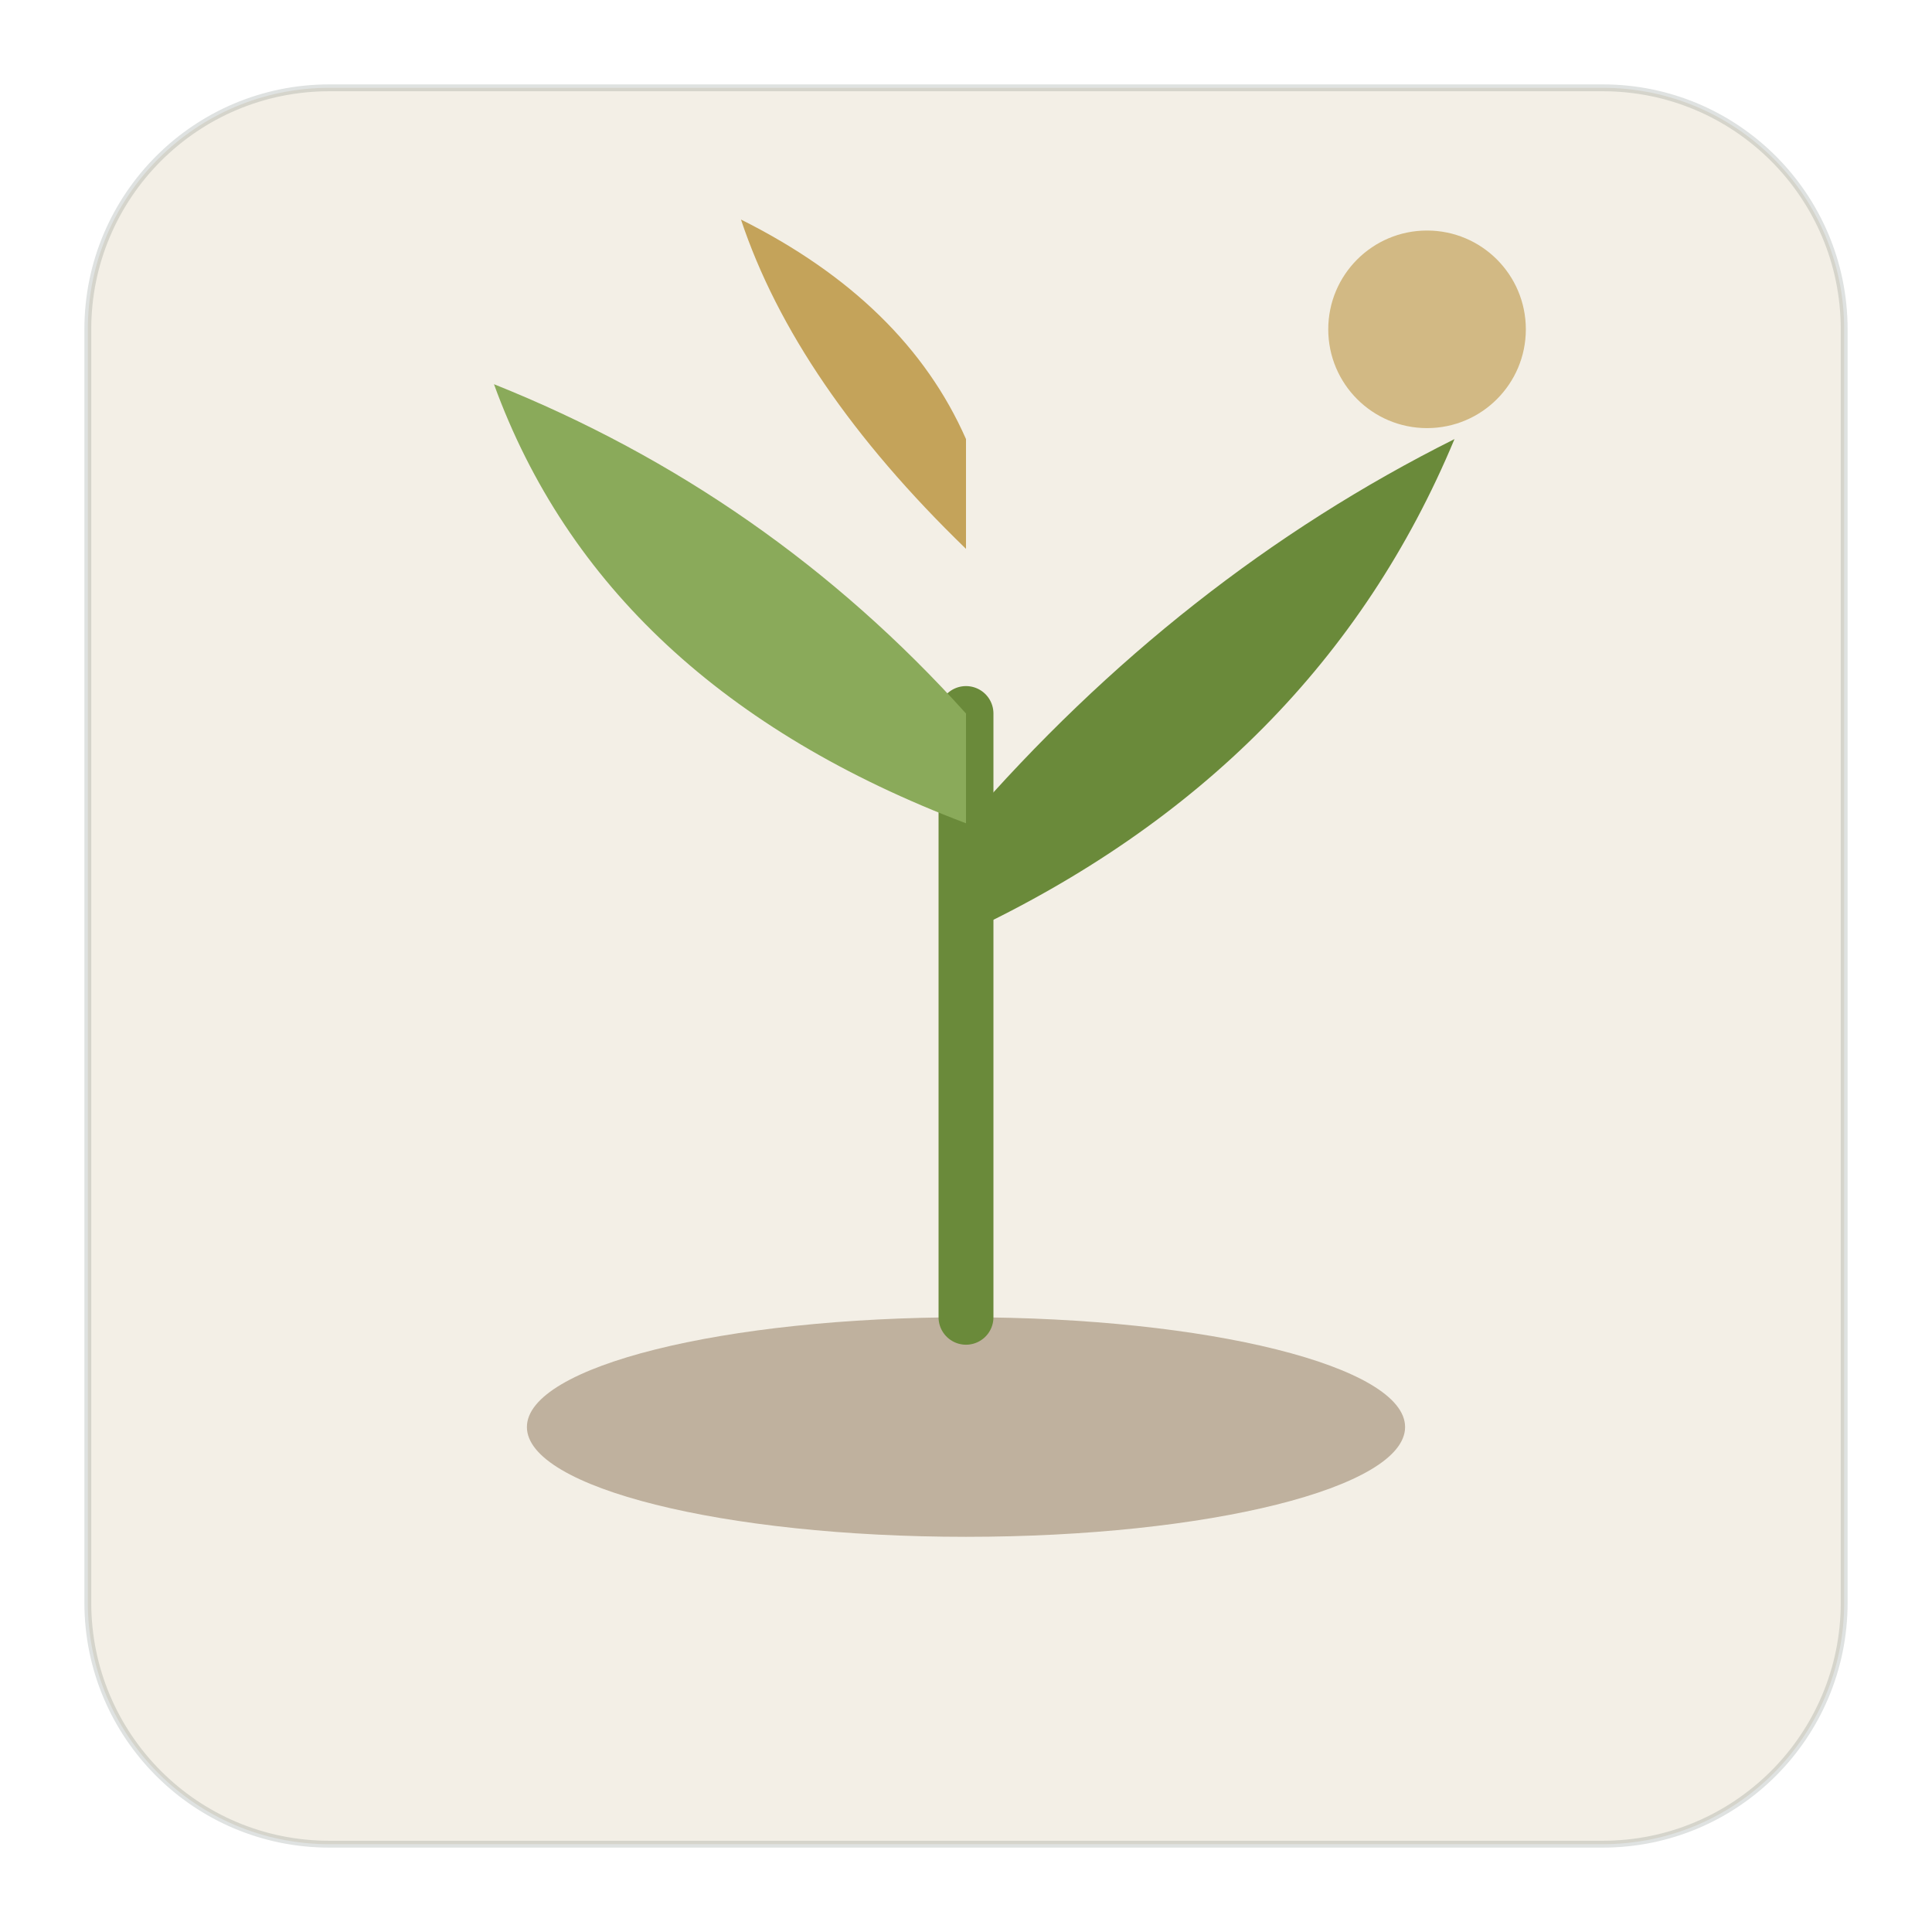
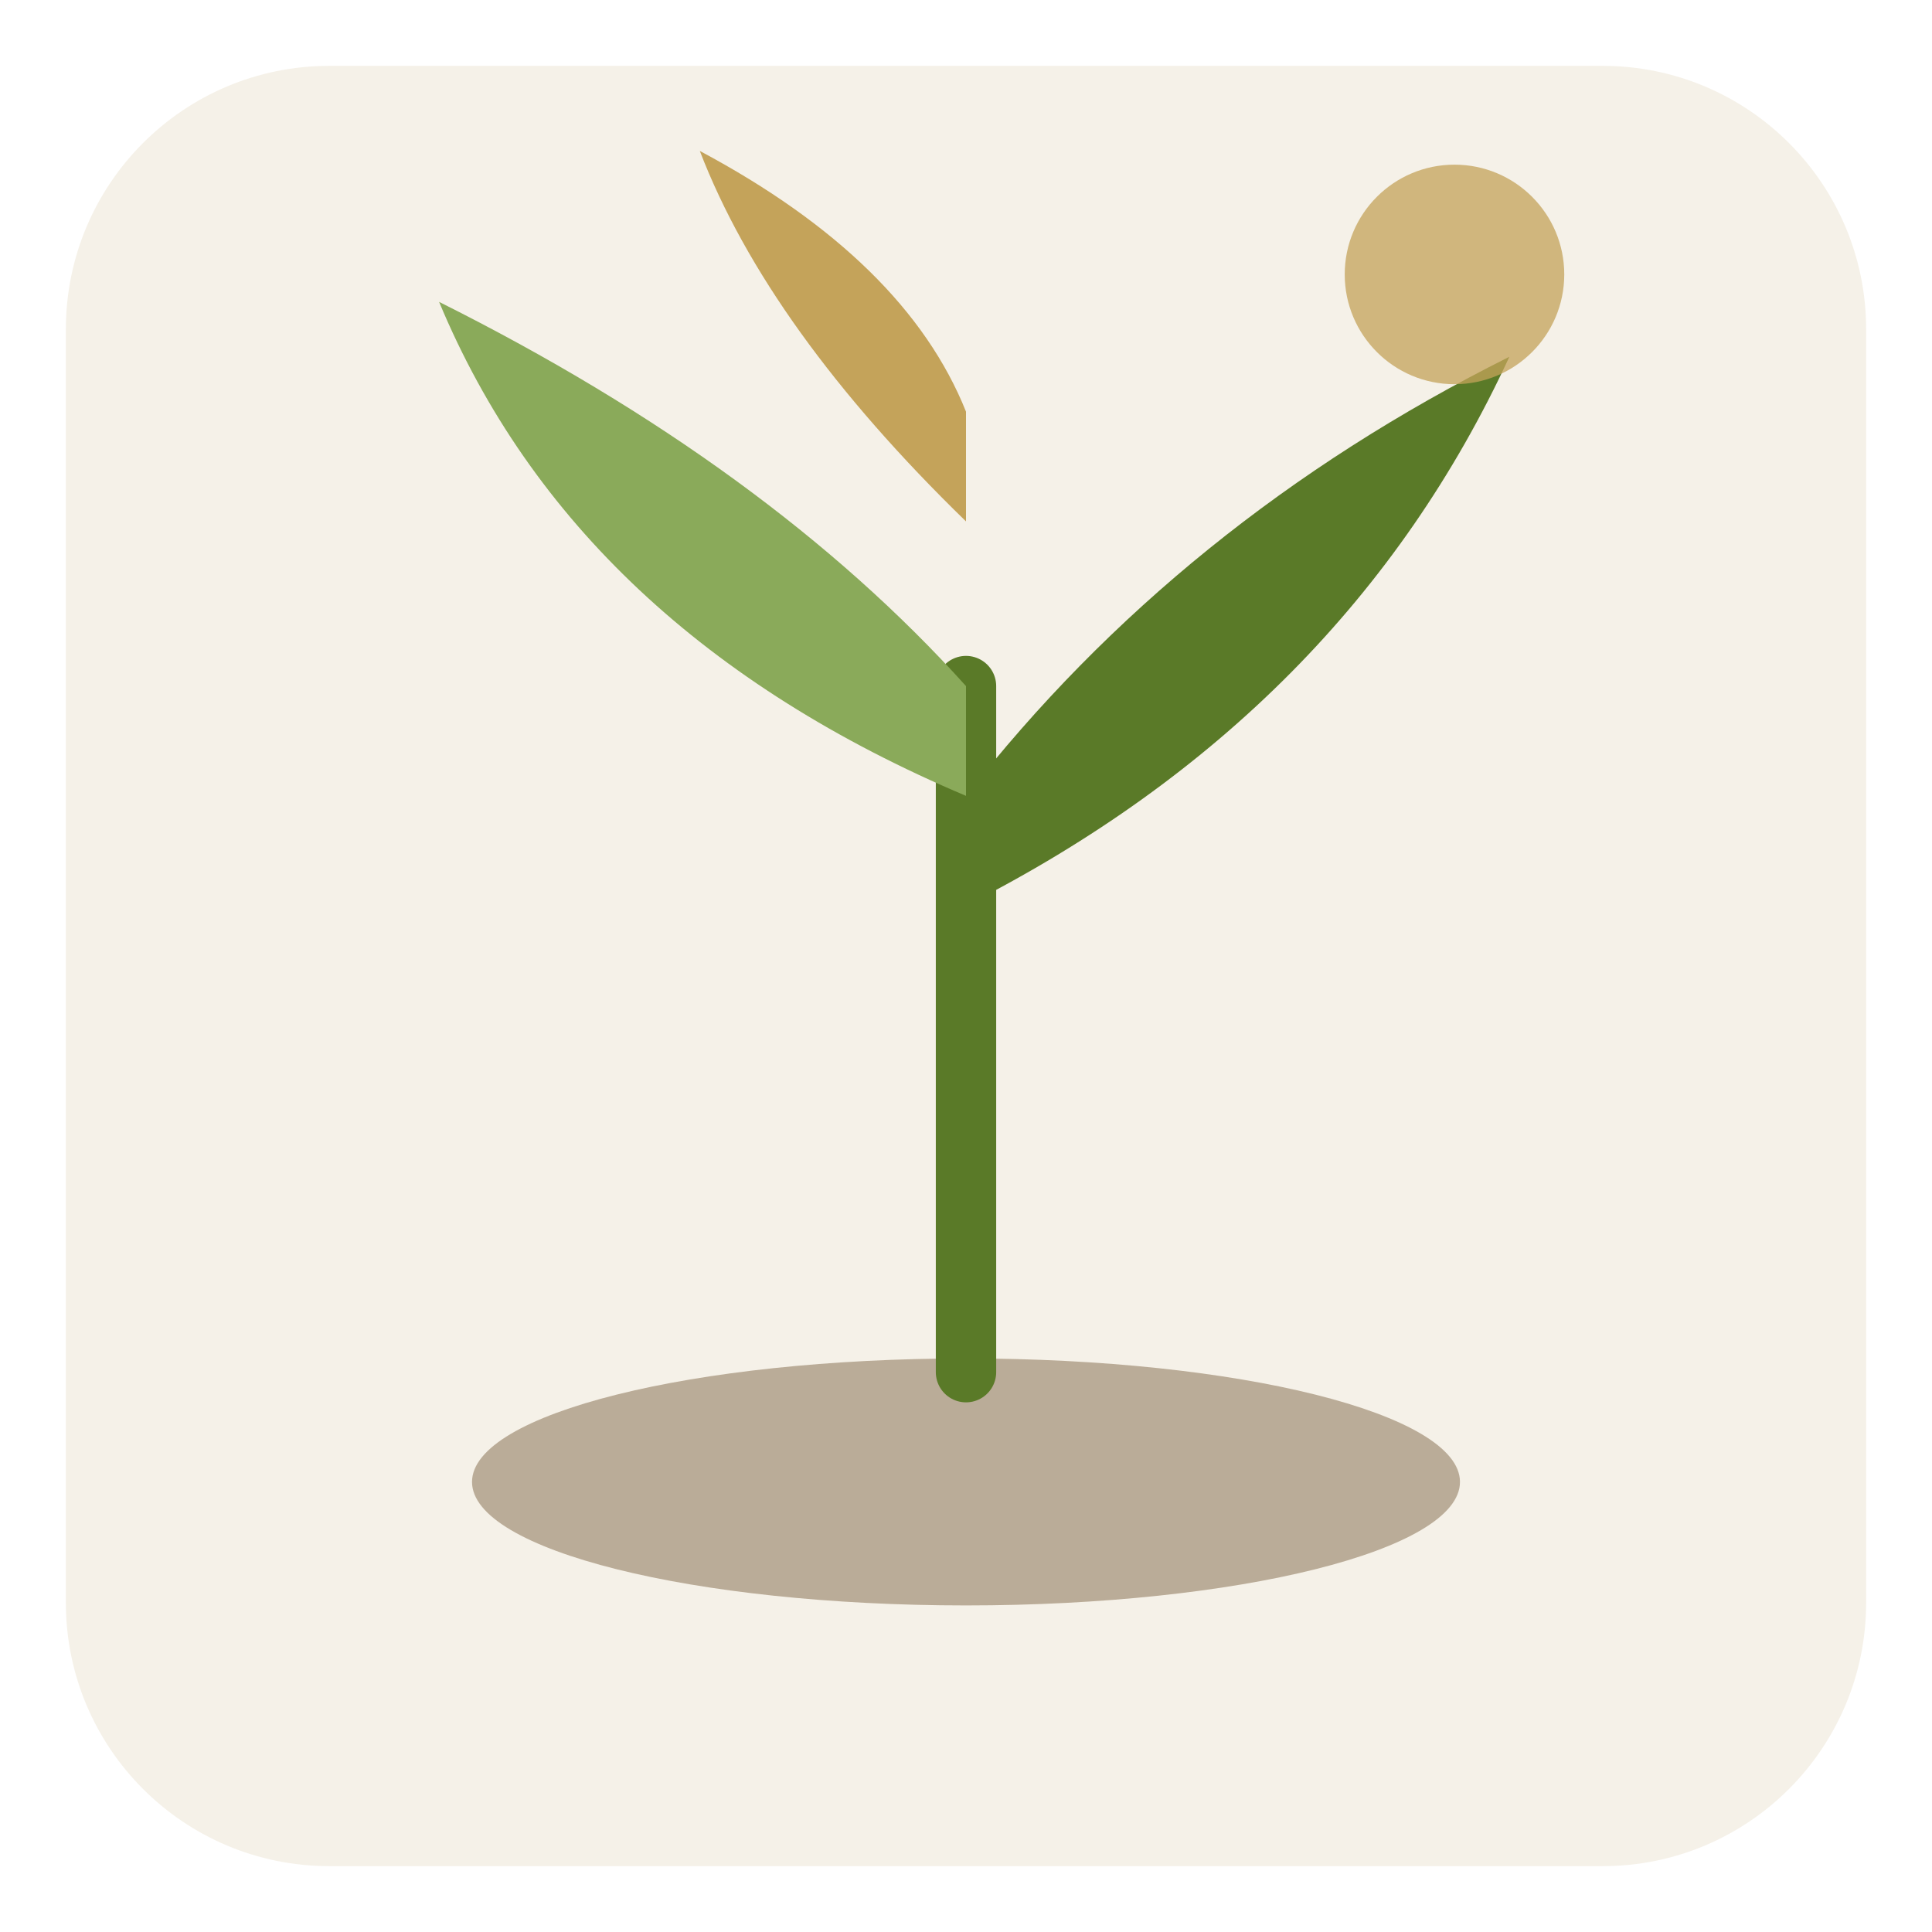
<svg xmlns="http://www.w3.org/2000/svg" viewBox="0 0 704 704" width="512" height="512">
-   <rect x="32" y="32" width="640" height="640" rx="88" fill="#f3efe6" />
-   <rect x="32" y="32" width="640" height="640" rx="88" fill="none" stroke="rgba(26,48,36,0.14)" stroke-width="2.5" />
-   <ellipse cx="352" cy="520" rx="160" ry="40" fill="#8b7355" opacity="0.5" />
-   <path d="M352 480 L352 260" stroke="#6a8a3a" stroke-width="20" stroke-linecap="round" />
-   <path d="M352 300 Q220 250 180 140 Q280 180 352 260" fill="#8aaa5a" />
-   <path d="M352 340 Q480 280 530 160 Q430 210 352 300" fill="#6a8a3a" />
-   <path d="M352 200 Q290 140 270 80 Q330 110 352 160" fill="#c4a35a" />
-   <circle cx="520" cy="120" r="36" fill="#c4a35a" opacity="0.7" />
+   <rect x="24" y="24" width="656" height="656" rx="96" fill="#f5f1e8" />
+   <ellipse cx="352" cy="540" rx="180" ry="45" fill="#8b7355" opacity="0.55" />
+   <path d="M352 500 L352 250" stroke="#5a7a28" stroke-width="22" stroke-linecap="round" />
+   <path d="M352 290 Q210 230 160 110 Q280 170 352 250" fill="#8aaa5a" />
+   <path d="M352 330 Q490 260 550 130 Q430 190 352 290" fill="#5a7a28" />
+   <path d="M352 190 Q280 120 255 55 Q330 95 352 150" fill="#c4a35a" />
+   <circle cx="530" cy="100" r="40" fill="#c4a35a" opacity="0.75" />
</svg>
